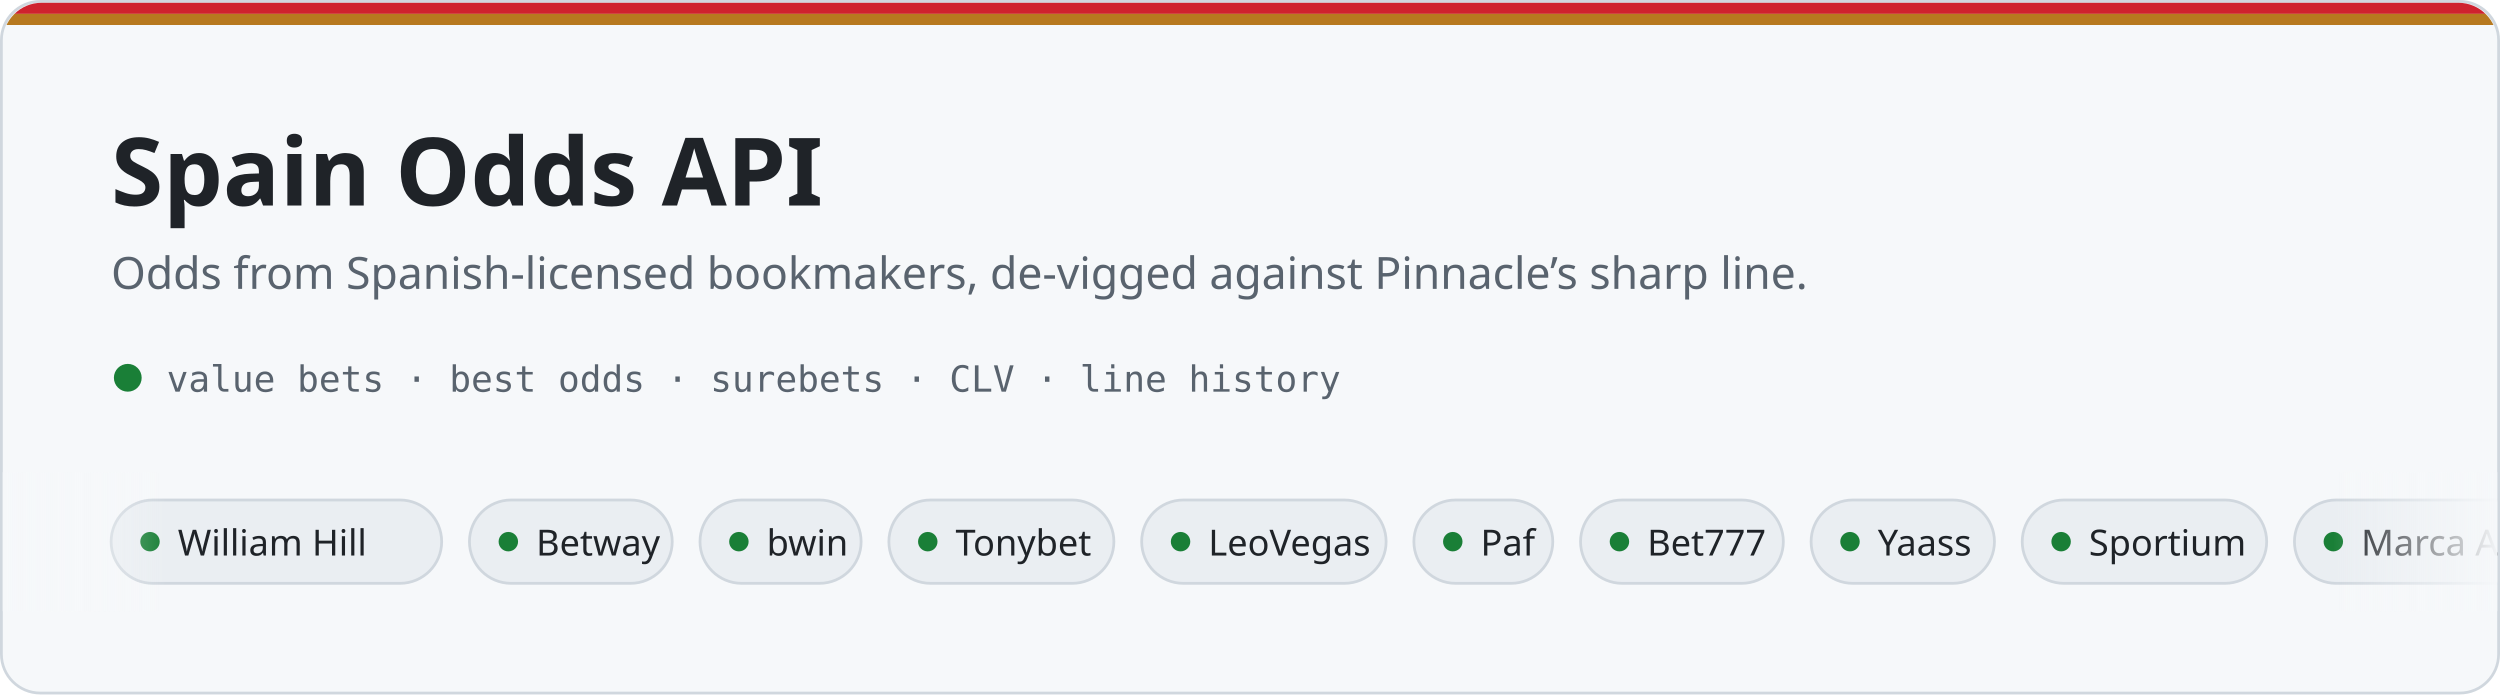
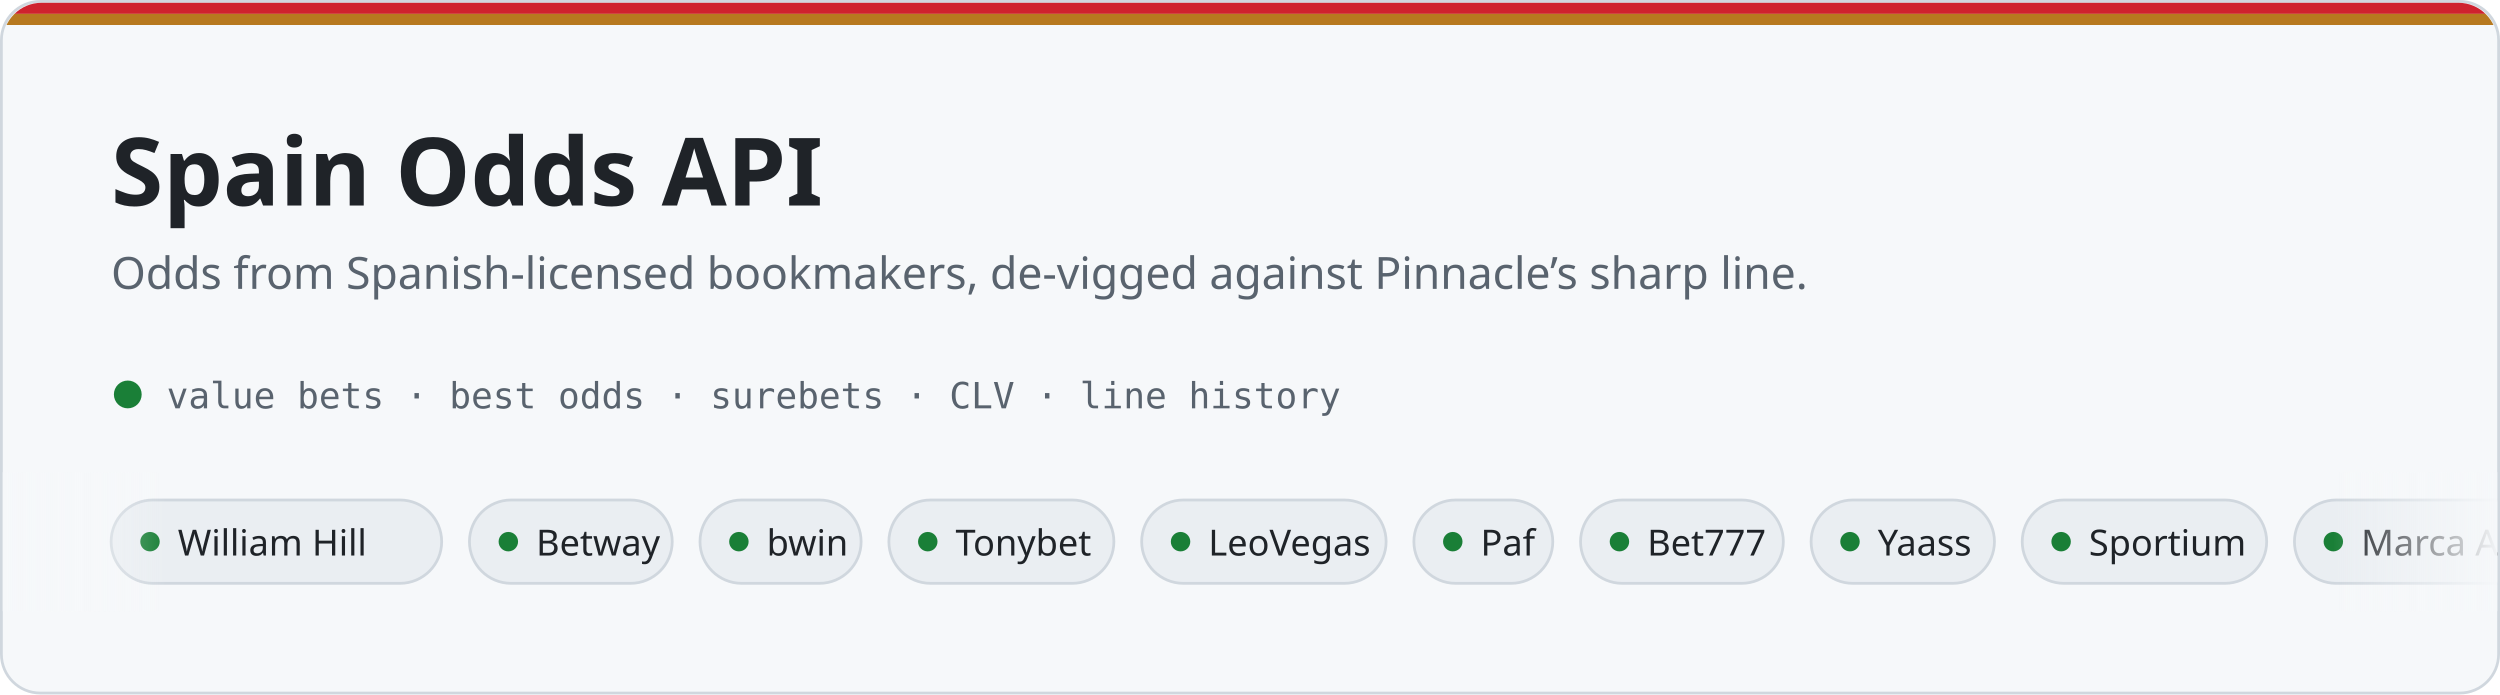
<svg xmlns="http://www.w3.org/2000/svg" width="900" height="250" viewBox="0 0 900 250" font-family="-apple-system,BlinkMacSystemFont,'Segoe UI','Noto Sans',Helvetica,Arial,sans-serif">
  <style>
.tick{animation:slide 38s linear infinite}
@keyframes slide{from{transform:translateX(0)}to{transform:translateX(-1172px)}}
.pulse{animation:pulse 2s ease-in-out infinite;transform-origin:center;transform-box:fill-box}
@keyframes pulse{0%,100%{opacity:1;transform:scale(1)}50%{opacity:.35;transform:scale(1.6)}}
.in{animation:in .9s ease-out both}
.in2{animation:in .9s .25s ease-out both}
@keyframes in{from{opacity:0;transform:translateY(8px)}to{opacity:1;transform:none}}
</style>
  <defs>
    <clipPath id="c">
      <rect x="1" y="1" width="898" height="248" rx="14" />
    </clipPath>
    <linearGradient id="fl" x1="0" x2="1">
      <stop offset="0" stop-color="#f6f8fa" />
      <stop offset="1" stop-color="#f6f8fa" stop-opacity="0" />
    </linearGradient>
    <linearGradient id="fr" x1="1" x2="0">
      <stop offset="0" stop-color="#f6f8fa" />
      <stop offset="1" stop-color="#f6f8fa" stop-opacity="0" />
    </linearGradient>
  </defs>
  <rect x=".5" y=".5" width="899" height="249" rx="14" fill="#f6f8fa" stroke="#d0d7de" />
  <g clip-path="url(#c)">
    <rect x="0" y="0" width="900" height="5" fill="#cf222e" />
    <rect x="0" y="5" width="900" height="4" fill="#b7791f" />
    <g class="in">
      <text x="40" y="74" font-size="34" font-weight="700" fill="#1f2328">Spain Odds API</text>
      <text x="40" y="104" font-size="16" fill="#59636e">Odds from Spanish-licensed bookmakers, de-vigged against Pinnacle’s sharp line.</text>
    </g>
-     <g class="in2" transform="translate(40,130)">
-       <circle class="pulse" cx="6" cy="6" r="5" fill="#1a7f37" />
-       <text x="20" y="11" font-size="13" font-family="ui-monospace,SFMono-Regular,'SF Mono',Menlo,Consolas,monospace" fill="#59636e">value bets · best odds · surebets · CLV · line history</text>
+     <g transform="translate(40,136)">
+       <g class="in2">
+         <circle class="pulse" cx="6" cy="6" r="5" fill="#1a7f37" />
+         <text x="20" y="11" font-size="13" font-family="ui-monospace,SFMono-Regular,'SF Mono',Menlo,Consolas,monospace" fill="#59636e">value bets · best odds · surebets · CLV · line history</text>
+       </g>
    </g>
    <g transform="translate(40,180)">
      <g class="tick">
        <g transform="translate(0,0)">
          <rect width="119" height="30" rx="15" fill="#eaeef2" stroke="#d0d7de" />
          <circle cx="14" cy="15" r="3.5" fill="#1a7f37" />
          <text x="24" y="20" font-size="13" fill="#1f2328">William Hill</text>
        </g>
        <g transform="translate(129,0)">
          <rect width="73" height="30" rx="15" fill="#eaeef2" stroke="#d0d7de" />
          <circle cx="14" cy="15" r="3.5" fill="#1a7f37" />
          <text x="24" y="20" font-size="13" fill="#1f2328">Betway</text>
        </g>
        <g transform="translate(212,0)">
          <rect width="58" height="30" rx="15" fill="#eaeef2" stroke="#d0d7de" />
          <circle cx="14" cy="15" r="3.5" fill="#1a7f37" />
          <text x="24" y="20" font-size="13" fill="#1f2328">bwin</text>
        </g>
        <g transform="translate(280,0)">
          <rect width="81" height="30" rx="15" fill="#eaeef2" stroke="#d0d7de" />
          <circle cx="14" cy="15" r="3.5" fill="#1a7f37" />
          <text x="24" y="20" font-size="13" fill="#1f2328">Tonybet</text>
        </g>
        <g transform="translate(371,0)">
          <rect width="88" height="30" rx="15" fill="#eaeef2" stroke="#d0d7de" />
          <circle cx="14" cy="15" r="3.5" fill="#1a7f37" />
          <text x="24" y="20" font-size="13" fill="#1f2328">LeoVegas</text>
        </g>
        <g transform="translate(469,0)">
          <rect width="50" height="30" rx="15" fill="#eaeef2" stroke="#d0d7de" />
          <circle cx="14" cy="15" r="3.5" fill="#1a7f37" />
          <text x="24" y="20" font-size="13" fill="#1f2328">Paf</text>
        </g>
        <g transform="translate(529,0)">
          <rect width="73" height="30" rx="15" fill="#eaeef2" stroke="#d0d7de" />
          <circle cx="14" cy="15" r="3.5" fill="#1a7f37" />
          <text x="24" y="20" font-size="13" fill="#1f2328">Bet777</text>
        </g>
        <g transform="translate(612,0)">
          <rect width="66" height="30" rx="15" fill="#eaeef2" stroke="#d0d7de" />
          <circle cx="14" cy="15" r="3.5" fill="#1a7f37" />
          <text x="24" y="20" font-size="13" fill="#1f2328">Yaass</text>
        </g>
        <g transform="translate(688,0)">
          <rect width="88" height="30" rx="15" fill="#eaeef2" stroke="#d0d7de" />
          <circle cx="14" cy="15" r="3.5" fill="#1a7f37" />
          <text x="24" y="20" font-size="13" fill="#1f2328">Sportium</text>
        </g>
        <g transform="translate(786,0)">
          <rect width="134" height="30" rx="15" fill="#eaeef2" stroke="#d0d7de" />
          <circle cx="14" cy="15" r="3.5" fill="#1a7f37" />
          <text x="24" y="20" font-size="13" fill="#1f2328">Marca Apuestas</text>
        </g>
        <g transform="translate(930,0)">
          <rect width="73" height="30" rx="15" fill="#eaeef2" stroke="#d0d7de" />
          <circle cx="14" cy="15" r="3.5" fill="#1a7f37" />
          <text x="24" y="20" font-size="13" fill="#1f2328">Versus</text>
        </g>
        <g transform="translate(1013,0)">
          <rect width="149" height="30" rx="15" fill="#eaeef2" stroke="#d0d7de" />
          <circle cx="14" cy="15" r="3.5" fill="#1a7f37" />
          <text x="24" y="20" font-size="13" fill="#1f2328">Betfair Exchange</text>
        </g>
        <g transform="translate(1172,0)">
          <g transform="translate(0,0)">
            <rect width="119" height="30" rx="15" fill="#eaeef2" stroke="#d0d7de" />
            <circle cx="14" cy="15" r="3.5" fill="#1a7f37" />
            <text x="24" y="20" font-size="13" fill="#1f2328">William Hill</text>
          </g>
          <g transform="translate(129,0)">
            <rect width="73" height="30" rx="15" fill="#eaeef2" stroke="#d0d7de" />
            <circle cx="14" cy="15" r="3.5" fill="#1a7f37" />
            <text x="24" y="20" font-size="13" fill="#1f2328">Betway</text>
          </g>
          <g transform="translate(212,0)">
            <rect width="58" height="30" rx="15" fill="#eaeef2" stroke="#d0d7de" />
            <circle cx="14" cy="15" r="3.5" fill="#1a7f37" />
            <text x="24" y="20" font-size="13" fill="#1f2328">bwin</text>
          </g>
          <g transform="translate(280,0)">
            <rect width="81" height="30" rx="15" fill="#eaeef2" stroke="#d0d7de" />
            <circle cx="14" cy="15" r="3.5" fill="#1a7f37" />
            <text x="24" y="20" font-size="13" fill="#1f2328">Tonybet</text>
          </g>
          <g transform="translate(371,0)">
            <rect width="88" height="30" rx="15" fill="#eaeef2" stroke="#d0d7de" />
            <circle cx="14" cy="15" r="3.5" fill="#1a7f37" />
            <text x="24" y="20" font-size="13" fill="#1f2328">LeoVegas</text>
          </g>
          <g transform="translate(469,0)">
            <rect width="50" height="30" rx="15" fill="#eaeef2" stroke="#d0d7de" />
            <circle cx="14" cy="15" r="3.5" fill="#1a7f37" />
            <text x="24" y="20" font-size="13" fill="#1f2328">Paf</text>
          </g>
          <g transform="translate(529,0)">
            <rect width="73" height="30" rx="15" fill="#eaeef2" stroke="#d0d7de" />
            <circle cx="14" cy="15" r="3.5" fill="#1a7f37" />
            <text x="24" y="20" font-size="13" fill="#1f2328">Bet777</text>
          </g>
          <g transform="translate(612,0)">
            <rect width="66" height="30" rx="15" fill="#eaeef2" stroke="#d0d7de" />
            <circle cx="14" cy="15" r="3.5" fill="#1a7f37" />
            <text x="24" y="20" font-size="13" fill="#1f2328">Yaass</text>
          </g>
          <g transform="translate(688,0)">
            <rect width="88" height="30" rx="15" fill="#eaeef2" stroke="#d0d7de" />
            <circle cx="14" cy="15" r="3.5" fill="#1a7f37" />
            <text x="24" y="20" font-size="13" fill="#1f2328">Sportium</text>
          </g>
          <g transform="translate(786,0)">
            <rect width="134" height="30" rx="15" fill="#eaeef2" stroke="#d0d7de" />
            <circle cx="14" cy="15" r="3.5" fill="#1a7f37" />
            <text x="24" y="20" font-size="13" fill="#1f2328">Marca Apuestas</text>
          </g>
          <g transform="translate(930,0)">
            <rect width="73" height="30" rx="15" fill="#eaeef2" stroke="#d0d7de" />
            <circle cx="14" cy="15" r="3.5" fill="#1a7f37" />
            <text x="24" y="20" font-size="13" fill="#1f2328">Versus</text>
          </g>
          <g transform="translate(1013,0)">
            <rect width="149" height="30" rx="15" fill="#eaeef2" stroke="#d0d7de" />
            <circle cx="14" cy="15" r="3.5" fill="#1a7f37" />
            <text x="24" y="20" font-size="13" fill="#1f2328">Betfair Exchange</text>
          </g>
        </g>
      </g>
    </g>
    <rect x="0" y="170" width="60" height="50" fill="url(#fl)" />
    <rect x="840" y="170" width="60" height="50" fill="url(#fr)" />
  </g>
</svg>
